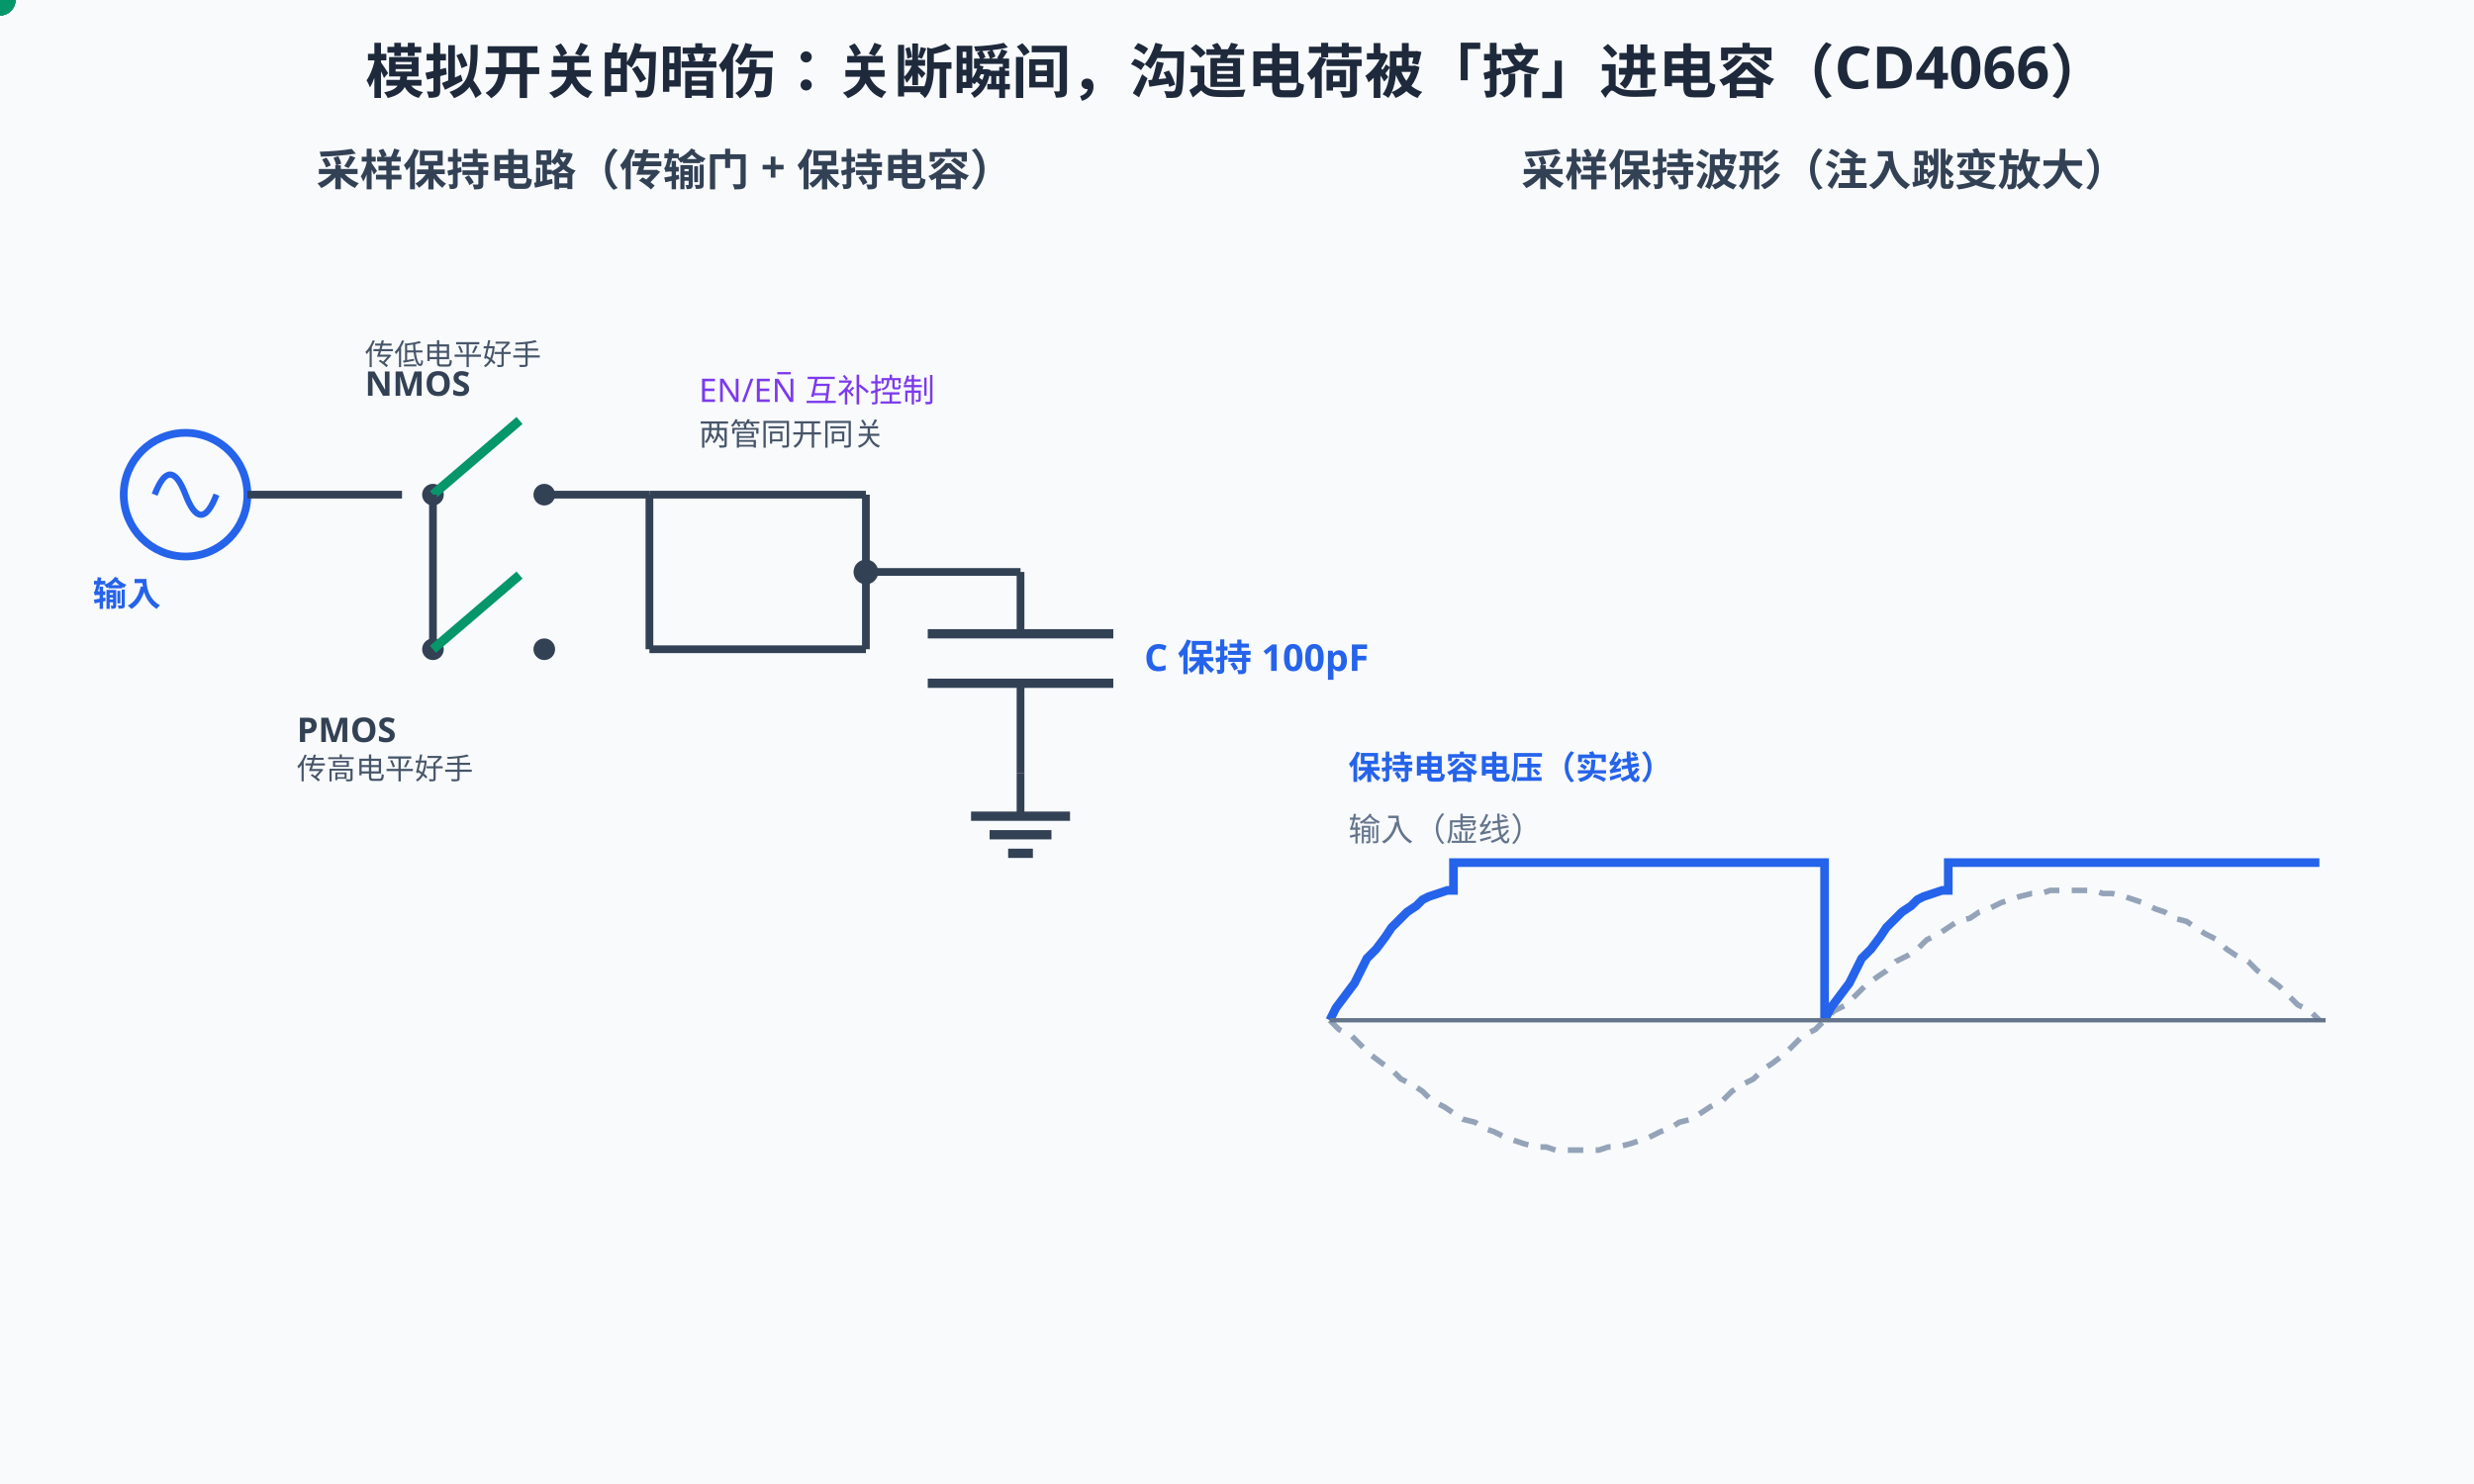
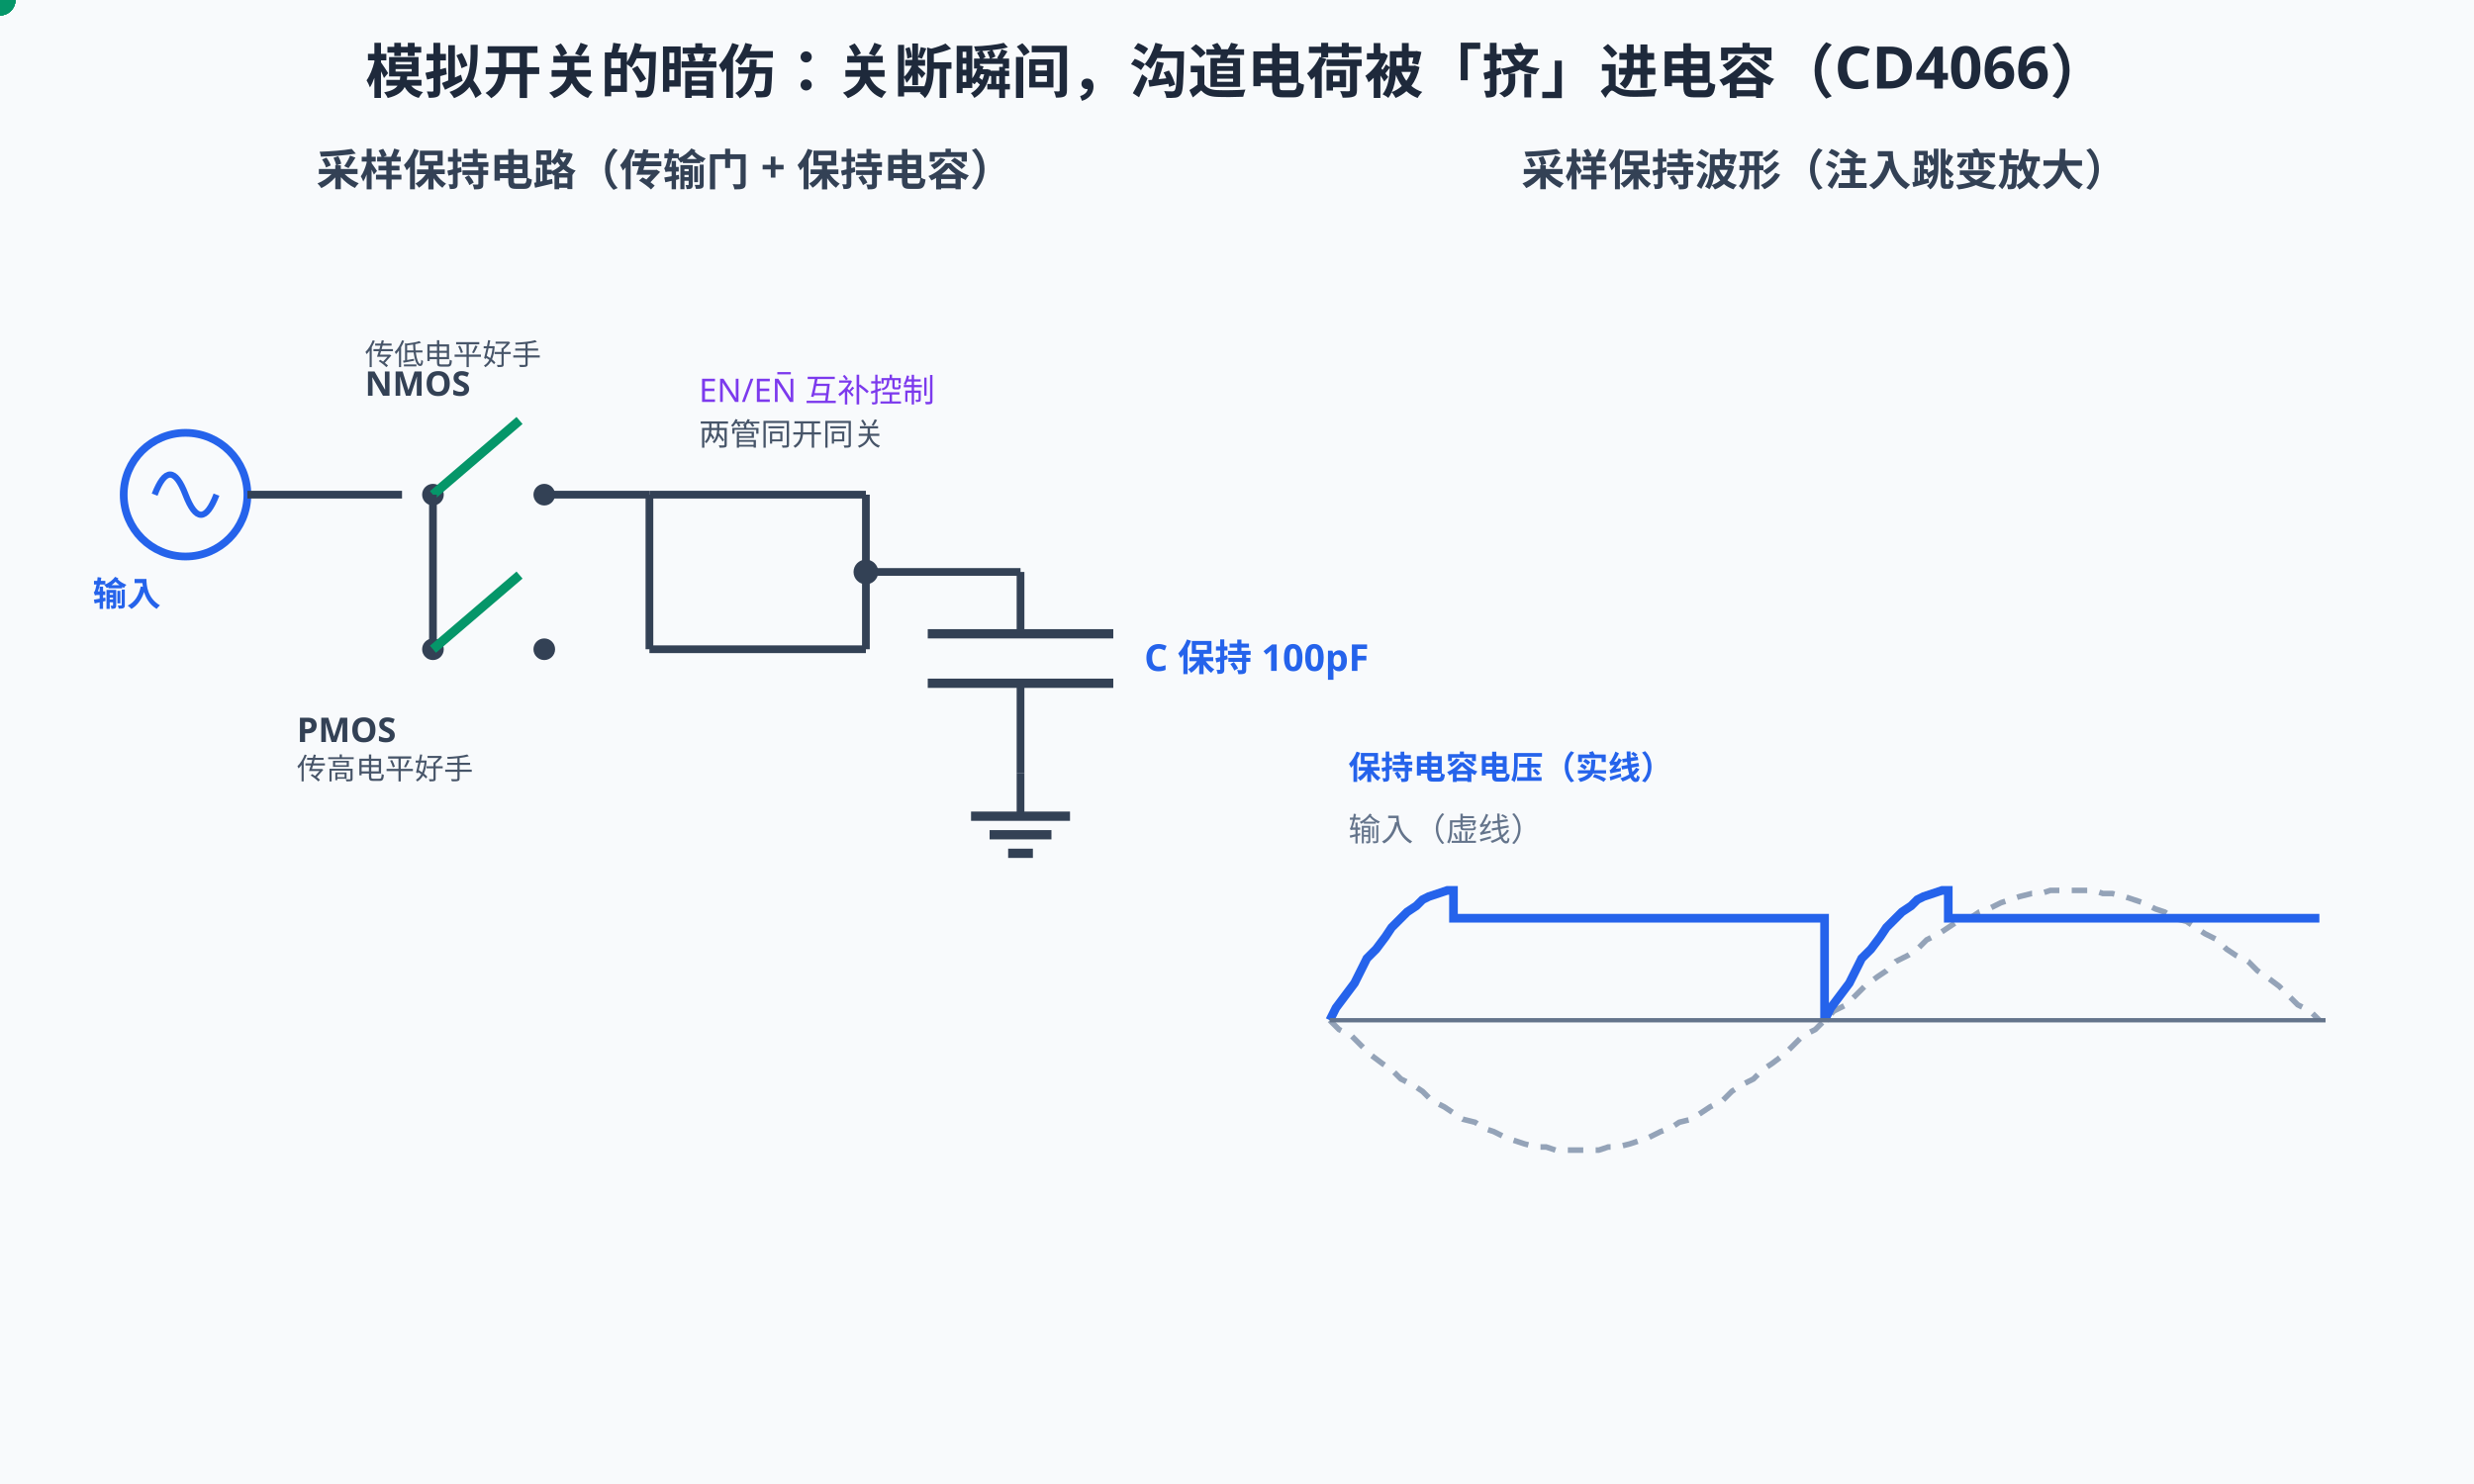
<svg xmlns="http://www.w3.org/2000/svg" width="800" height="480" viewBox="0 0 800 480">
  <rect width="800" height="480" fill="#f8fafc" />
  <style>
text{font-family:"Segoe UI","Microsoft YaHei",sans-serif;}
@media (prefers-color-scheme: dark){
rect[fill="#f8fafc"]{fill:#0f172a}
[fill="#1e293b"]{fill:#f1f5f9}[stroke="#1e293b"]{stroke:#f1f5f9}
[fill="#334155"]{fill:#e2e8f0}[stroke="#334155"]{stroke:#e2e8f0}
[fill="#475569"]{fill:#cbd5e1}[stroke="#475569"]{stroke:#cbd5e1}
[fill="#64748b"]{fill:#94a3b8}[stroke="#64748b"]{stroke:#94a3b8}
[fill="#dbeafe"]{fill:#1e3a8a}[fill="#eff6ff"]{fill:#172554}
[fill="#1d4ed8"]{fill:#60a5fa}[fill="#2563eb"]{fill:#60a5fa}[fill="#3b82f6"]{fill:#60a5fa}
[fill="#ecfdf5"]{fill:#022c22}[fill="#059669"]{fill:#34d399}[fill="#065f46"]{fill:#6ee7b7}[fill="#10b981"]{fill:#34d399}
[fill="#fffbeb"]{fill:#451a03}[fill="#b45309"]{fill:#fcd34d}[fill="#92400e"]{fill:#fcd34d}[fill="#f59e0b"]{fill:#fbbf24}
[fill="#fef2f2"]{fill:#450a0a}[fill="#dc2626"]{fill:#f87171}[fill="#991b1b"]{fill:#fca5a5}
}
</style>
  <text x="400" y="30" text-anchor="middle" font-size="19" font-weight="bold" fill="#1e293b">模拟开关的暗伤：关断瞬间，沟道电荷被「挤」进电容（CD4066）</text>
  <text x="215" y="60" text-anchor="middle" font-size="14" font-weight="bold" fill="#334155">采样保持电路（传输门 + 保持电容）</text>
  <circle cx="60" cy="160" r="20" fill="none" stroke="#2563eb" stroke-width="2.5" />
  <path d="M50,160 q5,-13 10,0 q5,13 10,0" fill="none" stroke="#2563eb" stroke-width="2" />
  <text x="30" y="196" font-size="11" font-weight="bold" fill="#2563eb">输入</text>
  <line x1="80" y1="160" x2="130" y2="160" stroke="#334155" stroke-width="2.5" />
  <circle cx="140" cy="160" r="3.5" fill="#334155" />
  <line x1="140" y1="160" x2="168" y2="136" stroke="#059669" stroke-width="3">
    <animate attributeName="opacity" values="1;1;0;0" keyTimes="0;0.6;0.64;1" dur="6s" repeatCount="indefinite" />
  </line>
  <circle cx="176" cy="160" r="3.5" fill="#334155" />
  <text x="118" y="128" font-size="11" font-weight="bold" fill="#334155">NMOS</text>
  <text x="118" y="118" font-size="9.5" fill="#475569">传低电平好手</text>
  <line x1="176" y1="160" x2="210" y2="160" stroke="#334155" stroke-width="2.5" />
  <line x1="140" y1="160" x2="140" y2="210" stroke="#334155" stroke-width="2.5" />
  <line x1="210" y1="160" x2="210" y2="210" stroke="#334155" stroke-width="2.5" />
  <circle cx="140" cy="210" r="3.5" fill="#334155" />
  <line x1="140" y1="210" x2="168" y2="186" stroke="#059669" stroke-width="3">
    <animate attributeName="opacity" values="1;1;0;0" keyTimes="0;0.6;0.64;1" dur="6s" repeatCount="indefinite" />
  </line>
  <circle cx="176" cy="210" r="3.5" fill="#334155" />
  <text x="96" y="240" font-size="11" font-weight="bold" fill="#334155">PMOS</text>
  <text x="96" y="252" font-size="9.5" fill="#475569">传高电平好手</text>
  <text x="226" y="130" font-size="10.5" fill="#7c3aed">EN/EN̅ 互补控制</text>
  <text x="226" y="144" font-size="10" fill="#475569">两管同开同关</text>
  <line x1="210" y1="160" x2="280" y2="160" stroke="#334155" stroke-width="2.5" />
  <line x1="210" y1="210" x2="280" y2="210" stroke="#334155" stroke-width="2.5" />
  <line x1="280" y1="160" x2="280" y2="210" stroke="#334155" stroke-width="2.5" />
  <circle cx="280" cy="185" r="4" fill="#334155" />
  <line x1="280" y1="185" x2="330" y2="185" stroke="#334155" stroke-width="2.5" />
  <line x1="330" y1="185" x2="330" y2="205" stroke="#334155" stroke-width="2.5" />
  <line x1="300" y1="205" x2="360" y2="205" stroke="#334155" stroke-width="3" />
  <line x1="300" y1="221" x2="360" y2="221" stroke="#334155" stroke-width="3" />
  <line x1="330" y1="221" x2="330" y2="250" stroke="#334155" stroke-width="2.5" />
  <line x1="330" y1="250" x2="330" y2="264" stroke="#334155" stroke-width="2.5" />
  <line x1="314" y1="264" x2="346" y2="264" stroke="#334155" stroke-width="3" />
  <line x1="320" y1="270" x2="340" y2="270" stroke="#334155" stroke-width="3" />
  <line x1="326" y1="276" x2="334" y2="276" stroke="#334155" stroke-width="3" />
  <text x="370" y="217" font-size="12" font-weight="bold" fill="#2563eb">C 保持 100pF</text>
  <g fill="#f59e0b" opacity="0">
    <animate attributeName="opacity" values="0;0;1;1;0;0" keyTimes="0;0.3;0.36;0.6;0.66;1" dur="6s" repeatCount="indefinite" />
    <circle cx="150" cy="172" r="2.6" />
    <circle cx="158" cy="168" r="2.6" />
    <circle cx="163" cy="174" r="2.6" />
    <circle cx="152" cy="222" r="2.6" />
    <circle cx="160" cy="218" r="2.6" />
    <circle cx="165" cy="224" r="2.6" />
  </g>
  <g opacity="0">
    <animate attributeName="opacity" values="0;0;1;1;0;0" keyTimes="0;0.62;0.66;0.9;0.94;1" dur="6s" repeatCount="indefinite" />
    <circle r="4.5" fill="#f59e0b">
      <animateMotion dur="1.6s" begin="-0.50s" repeatCount="indefinite" path="M170,166 H272 V181 H324" />
    </circle>
    <circle r="4.5" fill="#f59e0b">
      <animateMotion dur="1.6s" begin="-0.10s" repeatCount="indefinite" path="M170,166 H272 V181 H324" />
    </circle>
    <circle r="4.5" fill="#f59e0b">
      <animateMotion dur="1.6s" begin="0.30s" repeatCount="indefinite" path="M170,166 H272 V181 H324" />
    </circle>
    <circle r="4.5" fill="#f59e0b">
      <animateMotion dur="1.6s" begin="0.70s" repeatCount="indefinite" path="M170,166 H272 V181 H324" />
    </circle>
    <circle r="4.5" fill="#f59e0b">
      <animateMotion dur="1.6s" begin="-0.50s" repeatCount="indefinite" path="M170,214 H272 V189 H324" />
    </circle>
    <circle r="4.5" fill="#f59e0b">
      <animateMotion dur="1.6s" begin="-0.10s" repeatCount="indefinite" path="M170,214 H272 V189 H324" />
    </circle>
    <circle r="4.5" fill="#f59e0b">
      <animateMotion dur="1.6s" begin="0.30s" repeatCount="indefinite" path="M170,214 H272 V189 H324" />
    </circle>
    <circle r="4.5" fill="#f59e0b">
      <animateMotion dur="1.6s" begin="0.70s" repeatCount="indefinite" path="M170,214 H272 V189 H324" />
    </circle>
  </g>
  <text x="150" y="285" font-size="11.5" font-weight="bold" fill="#b45309" opacity="0">关断瞬间：沟道电子「无家可归」，被挤进 C！
<animate attributeName="opacity" values="0;0;1;1;0;0" keyTimes="0;0.64;0.68;0.9;0.94;1" dur="6s" repeatCount="indefinite" />
  </text>
  <g>
    <animate attributeName="opacity" values="1;1;0;0" keyTimes="0;0.58;0.62;1" dur="6s" repeatCount="indefinite" />
    <circle r="5" fill="#059669">
      <animateMotion dur="3.6s" begin="-0.50s" repeatCount="indefinite" path="M84,156 H126 M184,156 H272 V181 H324" />
    </circle>
    <circle r="5" fill="#059669">
      <animateMotion dur="3.6s" begin="0.10s" repeatCount="indefinite" path="M84,156 H126 M184,156 H272 V181 H324" />
    </circle>
    <circle r="5" fill="#059669">
      <animateMotion dur="3.6s" begin="0.70s" repeatCount="indefinite" path="M84,156 H126 M184,156 H272 V181 H324" />
    </circle>
    <circle r="5" fill="#059669">
      <animateMotion dur="3.6s" begin="1.30s" repeatCount="indefinite" path="M84,156 H126 M184,156 H272 V181 H324" />
    </circle>
    <circle r="5" fill="#059669">
      <animateMotion dur="3.6s" begin="1.90s" repeatCount="indefinite" path="M84,156 H126 M184,156 H272 V181 H324" />
    </circle>
    <circle r="5" fill="#059669">
      <animateMotion dur="3.6s" begin="2.50s" repeatCount="indefinite" path="M84,156 H126 M184,156 H272 V181 H324" />
    </circle>
  </g>
  <text x="590" y="60" text-anchor="middle" font-size="14" font-weight="bold" fill="#334155">采样保持波形（注入跳变放大）</text>
  <path d="M430,330 L433,333 L437,335 L440,338 L443,341 L447,344 L450,346 L453,349 L457,351 L460,353 L463,356 L467,358 L470,360 L473,362 L477,363 L480,365 L483,366 L487,368 L490,369 L493,370 L497,371 L500,371 L503,372 L507,372 L510,372 L513,372 L517,372 L520,371 L523,371 L527,370 L530,369 L533,368 L537,366 L540,365 L543,363 L547,362 L550,360 L553,358 L557,356 L560,353 L563,351 L567,349 L570,346 L573,344 L577,341 L580,338 L583,335 L587,333 L590,330 L593,327 L597,325 L600,322 L603,319 L607,316 L610,314 L613,311 L617,309 L620,307 L623,304 L627,302 L630,300 L633,298 L637,297 L640,295 L643,294 L647,292 L650,291 L653,290 L657,289 L660,289 L663,288 L667,288 L670,288 L673,288 L677,288 L680,289 L683,289 L687,290 L690,291 L693,292 L697,294 L700,295 L703,297 L707,298 L710,300 L713,302 L717,304 L720,307 L723,309 L727,311 L730,314 L733,316 L737,319 L740,322 L743,325 L747,327 L750,330" fill="none" stroke="#94a3b8" stroke-width="1.8" stroke-dasharray="5,4" />
  <text x="436" y="272" font-size="10.5" fill="#64748b">输入（虚线）</text>
-   <path d="M430,330 L432,326 L435,322 L438,318 L440,314 L442,310 L445,307 L448,303 L450,300 L452,298 L455,295 L458,293 L460,291 L462,290 L465,289 L468,288 L470,288 L470,279 L590,279 L590,330 L592,326 L595,322 L598,318 L600,314 L602,310 L605,307 L608,303 L610,300 L612,298 L615,295 L618,293 L620,291 L622,290 L625,289 L628,288 L630,288 L630,279 L750,279" fill="none" stroke="#2563eb" stroke-width="2.8" />
+   <path d="M430,330 L432,326 L435,322 L438,318 L440,314 L442,310 L445,307 L448,303 L450,300 L452,298 L455,295 L458,293 L460,291 L462,290 L465,289 L468,288 L470,288 L470,297 L590,297 L590,330 L592,326 L595,322 L598,318 L600,314 L602,310 L605,307 L608,303 L610,300 L612,298 L615,295 L618,293 L620,291 L622,290 L625,289 L628,288 L630,288 L630,297 L750,297" fill="none" stroke="#2563eb" stroke-width="2.8" />
  <text x="436" y="252" font-size="10.5" font-weight="bold" fill="#2563eb">保持电容电压（实线）</text>
  <line x1="430" y1="330" x2="752" y2="330" stroke="#64748b" stroke-width="1.4" />
-   <line x1="470" y1="306" x2="470" y2="292" stroke="#dc2626" stroke-width="2.5" opacity="0">
+   <line x1="470" y1="284" x2="470" y2="300" stroke="#dc2626" stroke-width="2.5" opacity="0">
    <animate attributeName="opacity" values="0;0;1;1" keyTimes="0;0.64;0.68;1" dur="6s" repeatCount="indefinite" />
  </line>
-   <text x="478" y="282" font-size="11" font-weight="bold" fill="#dc2626" opacity="0">跳变 ΔV≈10mV
+   <text x="478" y="314" font-size="11" font-weight="bold" fill="#dc2626" opacity="0">电子注入→电压下陷 ΔV≈10mV
<animate attributeName="opacity" values="0;0;1;1" keyTimes="0;0.64;0.68;1" dur="6s" repeatCount="indefinite" />
  </text>
  <text x="400" y="420" text-anchor="middle" font-size="14.5" font-weight="bold" fill="#059669" opacity="0">① 导通：NMOS+PMOS 互补——低走高走全摆幅无损通过（R_ON≈125Ω）<animate attributeName="opacity" values="0;1;1;0;0" keyTimes="0;0.03;0.28;0.32;1" dur="6s" repeatCount="indefinite" />
  </text>
  <text x="400" y="420" text-anchor="middle" font-size="14.5" font-weight="bold" fill="#2563eb" opacity="0">② 跟随期：电容贴着输入走——采样就是把波形「复印」到电容上<animate attributeName="opacity" values="0;0;1;1;0;0" keyTimes="0;0.32;0.36;0.58;0.62;1" dur="6s" repeatCount="indefinite" />
  </text>
-   <text x="400" y="420" text-anchor="middle" font-size="14.5" font-weight="bold" fill="#dc2626" opacity="0">③ 关断瞬间：沟道电荷 Q≈1pC 涌入 100pF 电容 → ΔV=Q/C≈10mV！<animate attributeName="opacity" values="0;0;1;1" keyTimes="0;0.62;0.66;1" dur="6s" repeatCount="indefinite" />
+   <text x="400" y="420" text-anchor="middle" font-size="14.5" font-weight="bold" fill="#dc2626" opacity="0">③ 关断瞬间：沟道电子 Q≈1pC 涌入 100pF 电容 → 电压下陷 ΔV=Q/C≈10mV！<animate attributeName="opacity" values="0;0;1;1" keyTimes="0;0.62;0.66;1" dur="6s" repeatCount="indefinite" />
  </text>
  <g opacity="0">
    <animate attributeName="opacity" values="0;0;1;1" keyTimes="0;0.7;0.75;1" dur="6s" repeatCount="indefinite" />
    <rect x="30" y="434" width="740" height="34" rx="8" fill="#ecfdf5" stroke="#059669" stroke-width="1.5" />
    <text x="400" y="456" text-anchor="middle" font-size="13.5" font-weight="bold" fill="#059669">12 位 ADC 的 1 LSB@3.3V 仅 0.8mV——10mV 注入误差=12 LSB！对策：加大保持电容/低注入开关/差分抵消</text>
  </g>
</svg>
